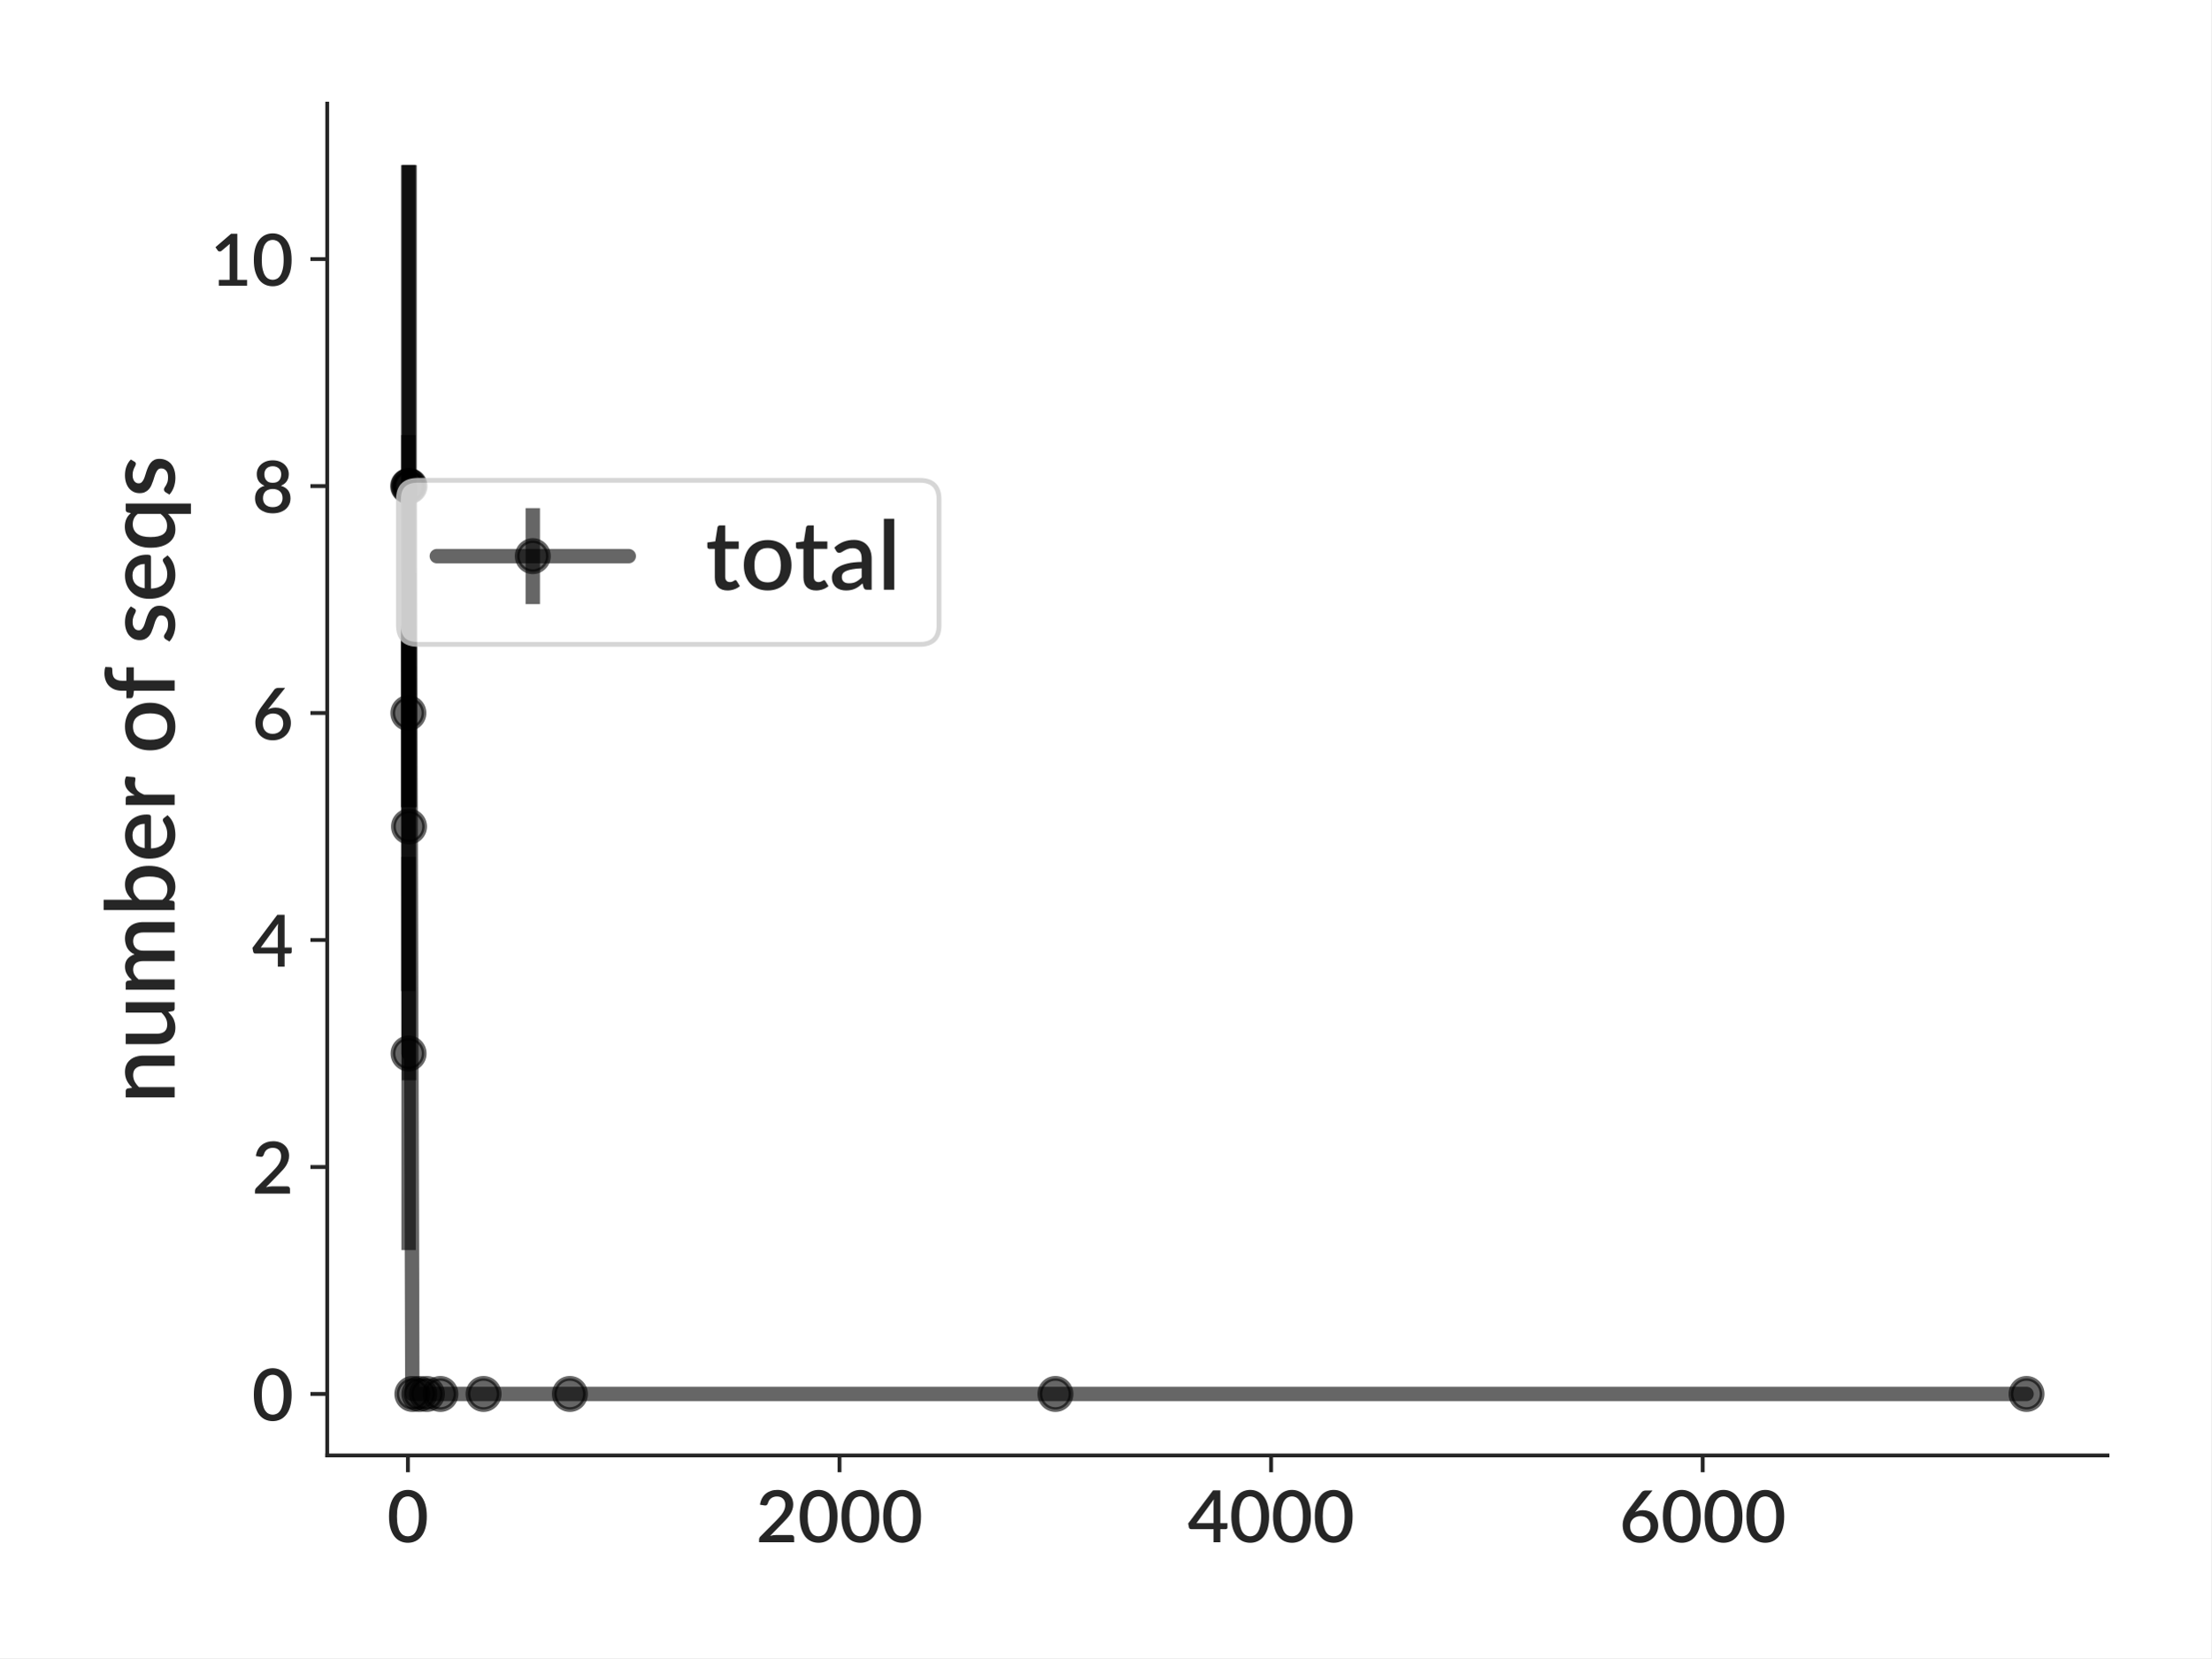
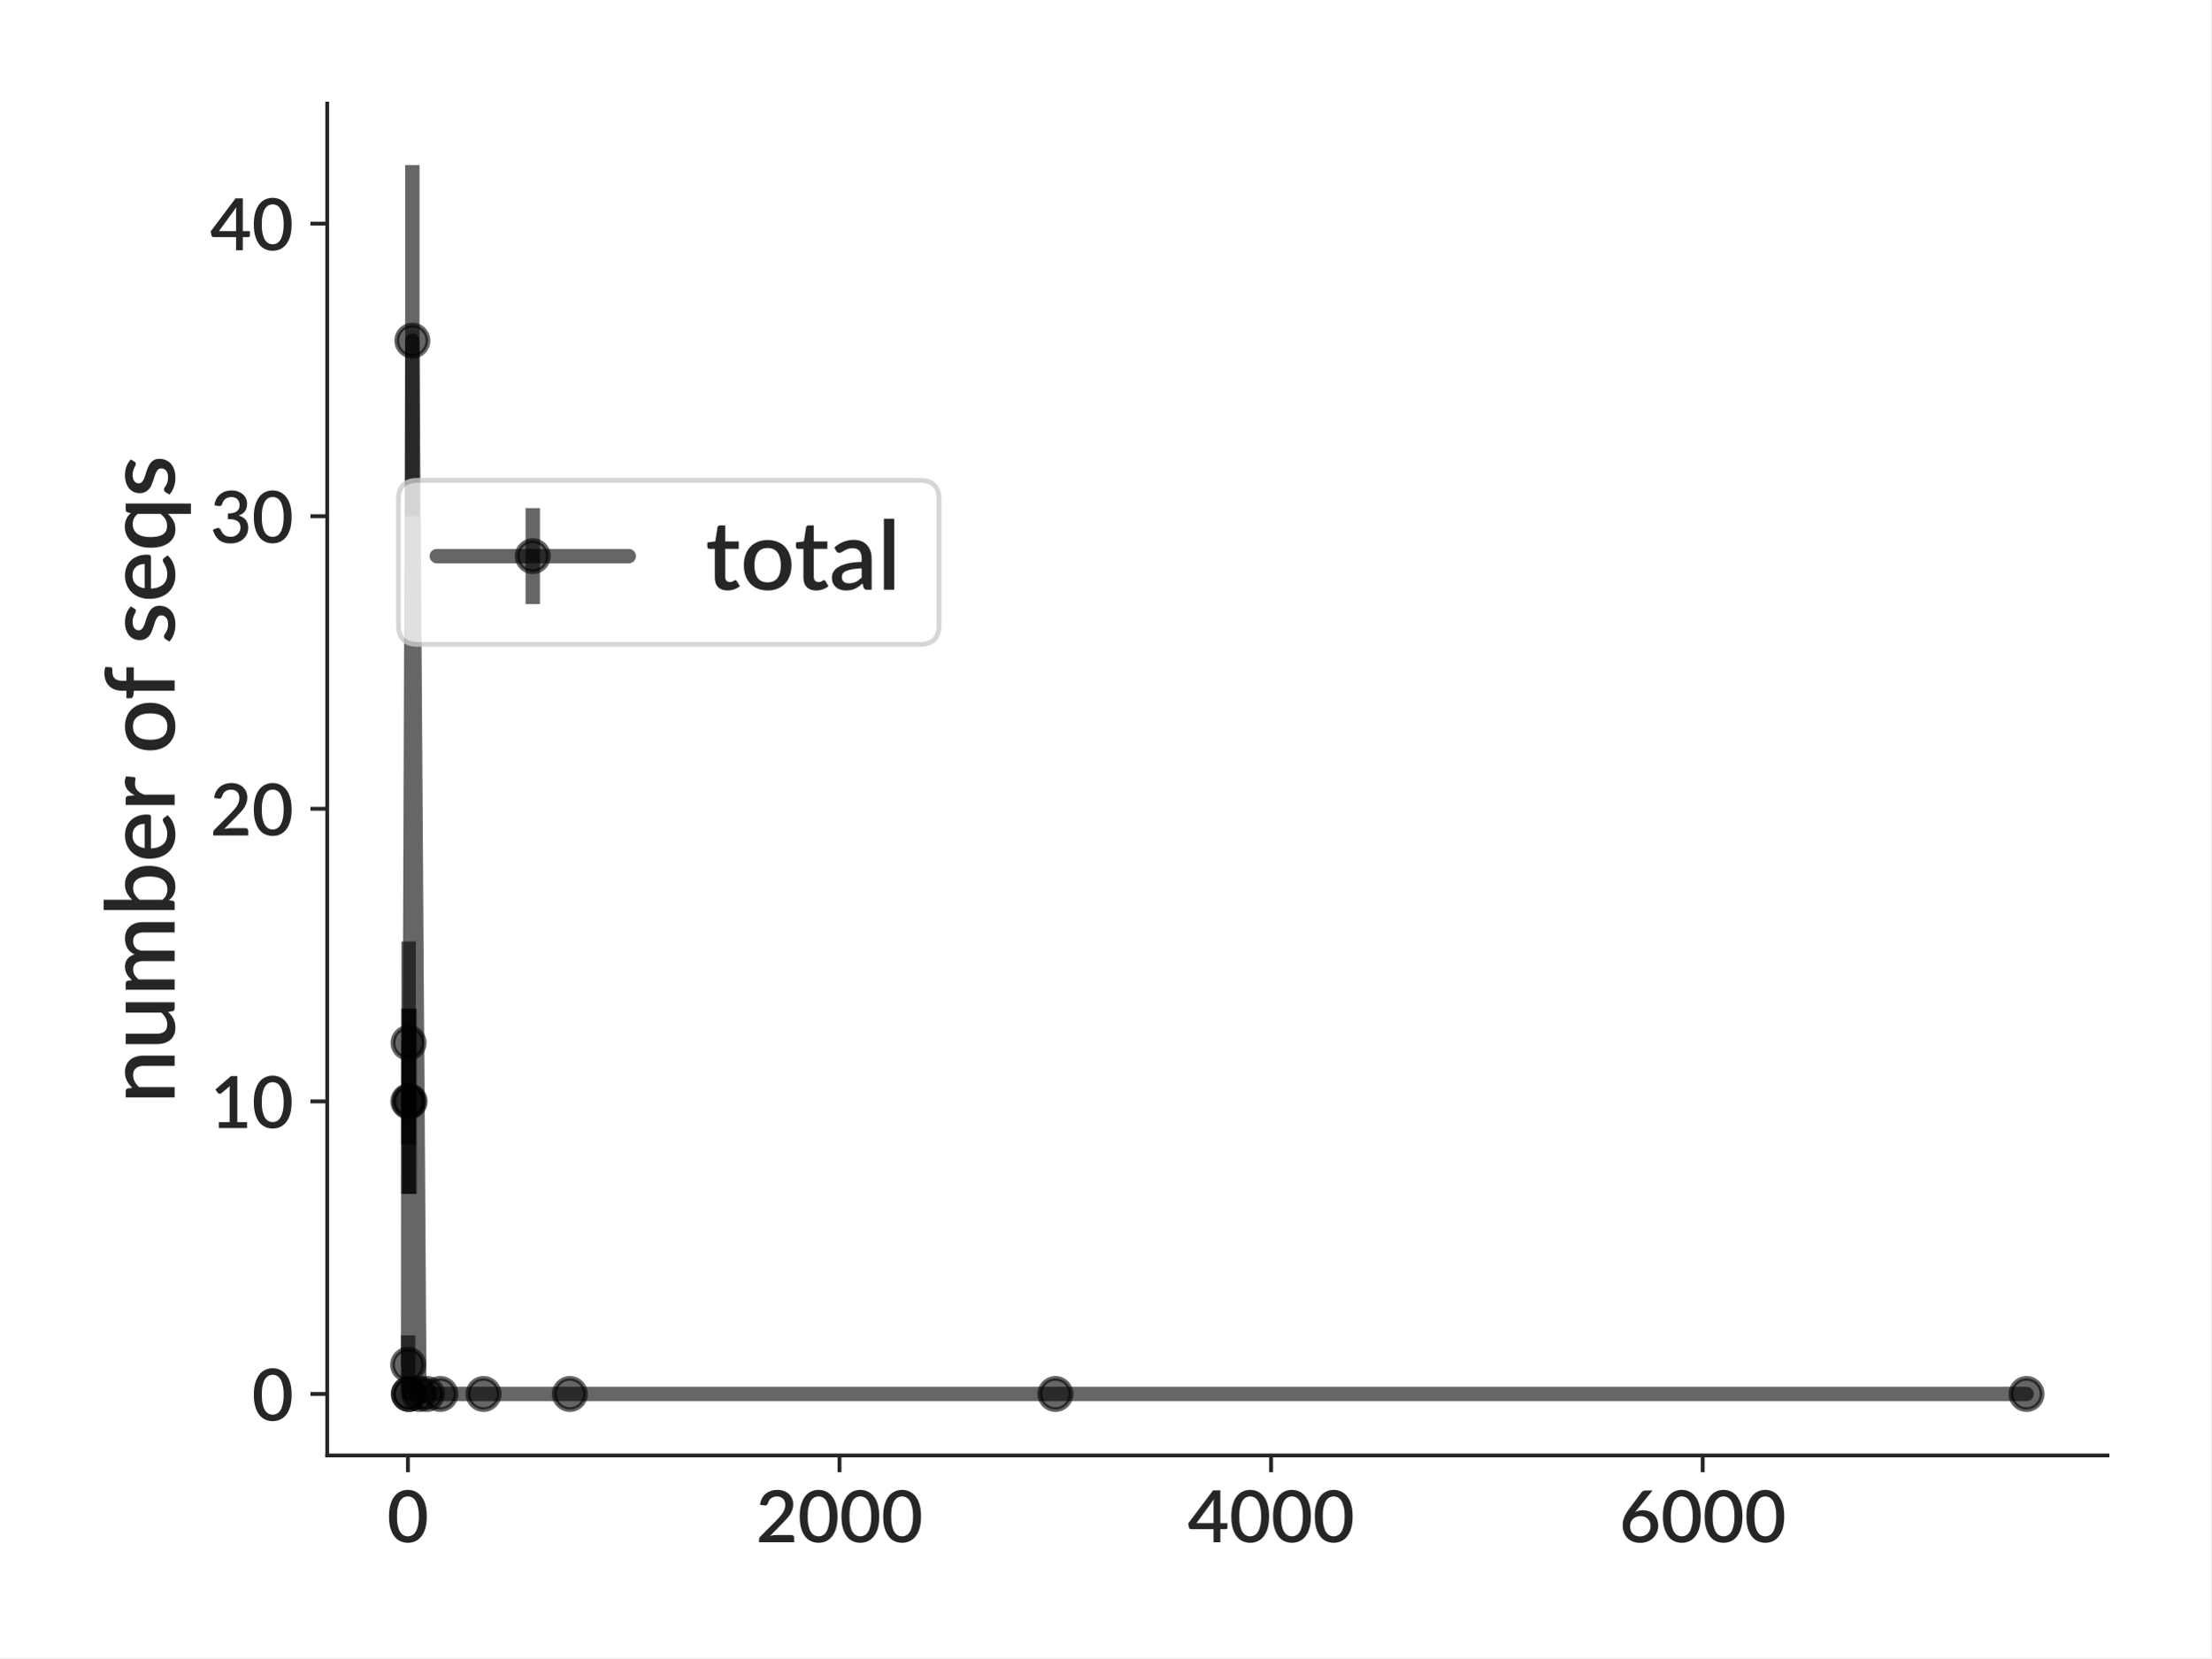
<svg xmlns="http://www.w3.org/2000/svg" xmlns:xlink="http://www.w3.org/1999/xlink" height="345.6pt" version="1.1" viewBox="0 0 460.8 345.6" width="460.8pt">
  <defs>
    <style type="text/css">*{stroke-linecap:butt;stroke-linejoin:round;}</style>
  </defs>
  <g id="figure_1">
    <g id="patch_1">
      <path d="M 0 345.6  L 460.8 345.6  L 460.8 0  L 0 0  z " style="fill:#ffffff;" />
    </g>
    <g id="axes_1">
      <g id="patch_2">
        <path d="M 68.191 303.357  L 439.2 303.357  L 439.2 21.6  L 68.191 21.6  z " style="fill:#ffffff;" />
      </g>
      <g id="matplotlib.axis_1">
        <g id="xtick_1">
          <g id="line2d_1">
            <defs>
-               <path d="M 0 0  L 0 3.5  " id="m08d448cd0a" style="stroke:#262626;stroke-width:0.8;" />
+               <path d="M 0 0  L 0 3.5  " id="md607b90443" style="stroke:#262626;stroke-width:0.8;" />
            </defs>
            <g>
-               <use style="fill:#262626;stroke:#262626;stroke-width:0.8;" x="85.01" xlink:href="#m08d448cd0a" y="303.357" />
+               <use style="fill:#262626;stroke:#262626;stroke-width:0.8;" x="85.01" xlink:href="#md607b90443" y="303.357" />
            </g>
          </g>
          <g id="text_1">
            <text style="fill:#262626;font-family:Lato;font-size:15px;font-stretch:normal;font-style:normal;font-weight:600;text-anchor:middle;" transform="rotate(-0, 85.00971, 321.457)" x="85.01" y="321.457">0</text>
          </g>
        </g>
        <g id="xtick_2">
          <g id="line2d_2">
            <g>
-               <use style="fill:#262626;stroke:#262626;stroke-width:0.8;" x="174.957" xlink:href="#m08d448cd0a" y="303.357" />
+               <use style="fill:#262626;stroke:#262626;stroke-width:0.8;" x="174.957" xlink:href="#md607b90443" y="303.357" />
            </g>
          </g>
          <g id="text_2">
            <text style="fill:#262626;font-family:Lato;font-size:15px;font-stretch:normal;font-style:normal;font-weight:600;text-anchor:middle;" transform="rotate(-0, 174.9574, 321.457)" x="174.957" y="321.457">2000</text>
          </g>
        </g>
        <g id="xtick_3">
          <g id="line2d_3">
            <g>
-               <use style="fill:#262626;stroke:#262626;stroke-width:0.8;" x="264.905" xlink:href="#m08d448cd0a" y="303.357" />
+               <use style="fill:#262626;stroke:#262626;stroke-width:0.8;" x="264.905" xlink:href="#md607b90443" y="303.357" />
            </g>
          </g>
          <g id="text_3">
            <text style="fill:#262626;font-family:Lato;font-size:15px;font-stretch:normal;font-style:normal;font-weight:600;text-anchor:middle;" transform="rotate(-0, 264.905, 321.457)" x="264.905" y="321.457">4000</text>
          </g>
        </g>
        <g id="xtick_4">
          <g id="line2d_4">
            <g>
-               <use style="fill:#262626;stroke:#262626;stroke-width:0.8;" x="354.853" xlink:href="#m08d448cd0a" y="303.357" />
+               <use style="fill:#262626;stroke:#262626;stroke-width:0.8;" x="354.853" xlink:href="#md607b90443" y="303.357" />
            </g>
          </g>
          <g id="text_4">
            <text style="fill:#262626;font-family:Lato;font-size:15px;font-stretch:normal;font-style:normal;font-weight:600;text-anchor:middle;" transform="rotate(-0, 354.8527, 321.457)" x="354.853" y="321.457">6000</text>
          </g>
        </g>
      </g>
      <g id="matplotlib.axis_2">
        <g id="ytick_1">
          <g id="line2d_5">
            <defs>
-               <path d="M 0 0  L -3.5 0  " id="m43c8a867c2" style="stroke:#262626;stroke-width:0.8;" />
+               <path d="M 0 0  L -3.5 0  " id="m719f4f8fb9" style="stroke:#262626;stroke-width:0.8;" />
            </defs>
            <g>
-               <use style="fill:#262626;stroke:#262626;stroke-width:0.8;" x="68.191" xlink:href="#m43c8a867c2" y="290.55" />
+               <use style="fill:#262626;stroke:#262626;stroke-width:0.8;" x="68.191" xlink:href="#m719f4f8fb9" y="290.55" />
            </g>
          </g>
          <g id="text_5">
            <text style="fill:#262626;font-family:Lato;font-size:15px;font-stretch:normal;font-style:normal;font-weight:600;text-anchor:end;" transform="rotate(-0, 61.19062, 296.0999)" x="61.191" y="296.1">0</text>
          </g>
        </g>
        <g id="ytick_2">
          <g id="line2d_6">
            <g>
-               <use style="fill:#262626;stroke:#262626;stroke-width:0.8;" x="68.191" xlink:href="#m43c8a867c2" y="243.241" />
+               <use style="fill:#262626;stroke:#262626;stroke-width:0.8;" x="68.191" xlink:href="#m719f4f8fb9" y="229.564" />
            </g>
          </g>
          <g id="text_6">
-             <text style="fill:#262626;font-family:Lato;font-size:15px;font-stretch:normal;font-style:normal;font-weight:600;text-anchor:end;" transform="rotate(-0, 61.19062, 248.7906)" x="61.191" y="248.791">2</text>
+             <text style="fill:#262626;font-family:Lato;font-size:15px;font-stretch:normal;font-style:normal;font-weight:600;text-anchor:end;" transform="rotate(-0, 61.19062, 235.1135)" x="61.191" y="235.114">10</text>
          </g>
        </g>
        <g id="ytick_3">
          <g id="line2d_7">
            <g>
-               <use style="fill:#262626;stroke:#262626;stroke-width:0.8;" x="68.191" xlink:href="#m43c8a867c2" y="195.931" />
+               <use style="fill:#262626;stroke:#262626;stroke-width:0.8;" x="68.191" xlink:href="#m719f4f8fb9" y="168.577" />
            </g>
          </g>
          <g id="text_7">
-             <text style="fill:#262626;font-family:Lato;font-size:15px;font-stretch:normal;font-style:normal;font-weight:600;text-anchor:end;" transform="rotate(-0, 61.19062, 201.4813)" x="61.191" y="201.481">4</text>
+             <text style="fill:#262626;font-family:Lato;font-size:15px;font-stretch:normal;font-style:normal;font-weight:600;text-anchor:end;" transform="rotate(-0, 61.19062, 174.1272)" x="61.191" y="174.127">20</text>
          </g>
        </g>
        <g id="ytick_4">
          <g id="line2d_8">
            <g>
-               <use style="fill:#262626;stroke:#262626;stroke-width:0.8;" x="68.191" xlink:href="#m43c8a867c2" y="148.622" />
+               <use style="fill:#262626;stroke:#262626;stroke-width:0.8;" x="68.191" xlink:href="#m719f4f8fb9" y="107.591" />
            </g>
          </g>
          <g id="text_8">
-             <text style="fill:#262626;font-family:Lato;font-size:15px;font-stretch:normal;font-style:normal;font-weight:600;text-anchor:end;" transform="rotate(-0, 61.19062, 154.1719)" x="61.191" y="154.172">6</text>
+             <text style="fill:#262626;font-family:Lato;font-size:15px;font-stretch:normal;font-style:normal;font-weight:600;text-anchor:end;" transform="rotate(-0, 61.19062, 113.1408)" x="61.191" y="113.141">30</text>
          </g>
        </g>
        <g id="ytick_5">
          <g id="line2d_9">
            <g>
-               <use style="fill:#262626;stroke:#262626;stroke-width:0.8;" x="68.191" xlink:href="#m43c8a867c2" y="101.313" />
+               <use style="fill:#262626;stroke:#262626;stroke-width:0.8;" x="68.191" xlink:href="#m719f4f8fb9" y="46.604" />
            </g>
          </g>
          <g id="text_9">
-             <text style="fill:#262626;font-family:Lato;font-size:15px;font-stretch:normal;font-style:normal;font-weight:600;text-anchor:end;" transform="rotate(-0, 61.19062, 106.8626)" x="61.191" y="106.863">8</text>
+             <text style="fill:#262626;font-family:Lato;font-size:15px;font-stretch:normal;font-style:normal;font-weight:600;text-anchor:end;" transform="rotate(-0, 61.19062, 52.15441)" x="61.191" y="52.154">40</text>
          </g>
        </g>
-         <g id="ytick_6">
-           <g id="line2d_10">
-             <g>
-               <use style="fill:#262626;stroke:#262626;stroke-width:0.8;" x="68.191" xlink:href="#m43c8a867c2" y="54.003" />
-             </g>
-           </g>
-           <g id="text_10">
-             <text style="fill:#262626;font-family:Lato;font-size:15px;font-stretch:normal;font-style:normal;font-weight:600;text-anchor:end;" transform="rotate(-0, 61.19062, 59.5533)" x="61.191" y="59.553">10</text>
-           </g>
-         </g>
-         <g id="text_11">
+         <g id="text_10">
          <text style="fill:#262626;font-family:Lato;font-size:20px;font-stretch:normal;font-style:normal;font-weight:600;text-anchor:middle;" transform="rotate(-90, 36.4, 162.4785)" x="36.4" y="162.479">number of seqs</text>
        </g>
      </g>
      <g id="LineCollection_1">
-         <path clip-path="url(#p49e5faa2af)" d="M 85.055 168.218  L 85.055 34.407  " style="fill:none;stroke:#000000;stroke-opacity:0.6;stroke-width:3;" />
-         <path clip-path="url(#p49e5faa2af)" d="M 85.1 206.564  L 85.1 90.68  " style="fill:none;stroke:#000000;stroke-opacity:0.6;stroke-width:3;" />
-         <path clip-path="url(#p49e5faa2af)" d="M 85.145 260.557  L 85.145 178.615  " style="fill:none;stroke:#000000;stroke-opacity:0.6;stroke-width:3;" />
-         <path clip-path="url(#p49e5faa2af)" d="M 85.19 168.218  L 85.19 34.407  " style="fill:none;stroke:#000000;stroke-opacity:0.6;stroke-width:3;" />
-         <path clip-path="url(#p49e5faa2af)" d="M 85.235 225.17  L 85.235 119.383  " style="fill:none;stroke:#000000;stroke-opacity:0.6;stroke-width:3;" />
-         <path clip-path="url(#p49e5faa2af)" d="M 85.37 168.218  L 85.37 34.407  " style="fill:none;stroke:#000000;stroke-opacity:0.6;stroke-width:3;" />
-         <path clip-path="url(#p49e5faa2af)" d="M 85.932 290.55  L 85.932 290.55  " style="fill:none;stroke:#000000;stroke-opacity:0.6;stroke-width:3;" />
-         <path clip-path="url(#p49e5faa2af)" d="M 87.393 290.55  L 87.393 290.55  " style="fill:none;stroke:#000000;stroke-opacity:0.6;stroke-width:3;" />
-         <path clip-path="url(#p49e5faa2af)" d="M 88.967 290.55  L 88.967 290.55  " style="fill:none;stroke:#000000;stroke-opacity:0.6;stroke-width:3;" />
-         <path clip-path="url(#p49e5faa2af)" d="M 91.778 290.55  L 91.778 290.55  " style="fill:none;stroke:#000000;stroke-opacity:0.6;stroke-width:3;" />
-         <path clip-path="url(#p49e5faa2af)" d="M 100.773 290.55  L 100.773 290.55  " style="fill:none;stroke:#000000;stroke-opacity:0.6;stroke-width:3;" />
-         <path clip-path="url(#p49e5faa2af)" d="M 118.763 290.55  L 118.763 290.55  " style="fill:none;stroke:#000000;stroke-opacity:0.6;stroke-width:3;" />
-         <path clip-path="url(#p49e5faa2af)" d="M 219.954 290.55  L 219.954 290.55  " style="fill:none;stroke:#000000;stroke-opacity:0.6;stroke-width:3;" />
-         <path clip-path="url(#p49e5faa2af)" d="M 422.336 290.55  L 422.336 290.55  " style="fill:none;stroke:#000000;stroke-opacity:0.6;stroke-width:3;" />
+         <path clip-path="url(#p103df1e510)" d="M 85.055 290.55  L 85.055 278.353  " style="fill:none;stroke:#000000;stroke-opacity:0.6;stroke-width:3;" />
+         <path clip-path="url(#p103df1e510)" d="M 85.1 248.849  L 85.1 210.278  " style="fill:none;stroke:#000000;stroke-opacity:0.6;stroke-width:3;" />
+         <path clip-path="url(#p103df1e510)" d="M 85.145 238.493  L 85.145 196.24  " style="fill:none;stroke:#000000;stroke-opacity:0.6;stroke-width:3;" />
+         <path clip-path="url(#p103df1e510)" d="M 85.19 290.55  L 85.19 290.55  " style="fill:none;stroke:#000000;stroke-opacity:0.6;stroke-width:3;" />
+         <path clip-path="url(#p103df1e510)" d="M 85.235 290.55  L 85.235 290.55  " style="fill:none;stroke:#000000;stroke-opacity:0.6;stroke-width:3;" />
+         <path clip-path="url(#p103df1e510)" d="M 85.37 248.849  L 85.37 210.278  " style="fill:none;stroke:#000000;stroke-opacity:0.6;stroke-width:3;" />
+         <path clip-path="url(#p103df1e510)" d="M 85.932 107.591  L 85.932 34.407  " style="fill:none;stroke:#000000;stroke-opacity:0.6;stroke-width:3;" />
+         <path clip-path="url(#p103df1e510)" d="M 87.393 290.55  L 87.393 290.55  " style="fill:none;stroke:#000000;stroke-opacity:0.6;stroke-width:3;" />
+         <path clip-path="url(#p103df1e510)" d="M 88.967 290.55  L 88.967 290.55  " style="fill:none;stroke:#000000;stroke-opacity:0.6;stroke-width:3;" />
+         <path clip-path="url(#p103df1e510)" d="M 91.778 290.55  L 91.778 290.55  " style="fill:none;stroke:#000000;stroke-opacity:0.6;stroke-width:3;" />
+         <path clip-path="url(#p103df1e510)" d="M 100.773 290.55  L 100.773 290.55  " style="fill:none;stroke:#000000;stroke-opacity:0.6;stroke-width:3;" />
+         <path clip-path="url(#p103df1e510)" d="M 118.763 290.55  L 118.763 290.55  " style="fill:none;stroke:#000000;stroke-opacity:0.6;stroke-width:3;" />
+         <path clip-path="url(#p103df1e510)" d="M 219.954 290.55  L 219.954 290.55  " style="fill:none;stroke:#000000;stroke-opacity:0.6;stroke-width:3;" />
+         <path clip-path="url(#p103df1e510)" d="M 422.336 290.55  L 422.336 290.55  " style="fill:none;stroke:#000000;stroke-opacity:0.6;stroke-width:3;" />
      </g>
-       <g id="line2d_11">
-         <path clip-path="url(#p49e5faa2af)" d="M 85.055 101.313  L 85.1 148.622  L 85.145 219.586  L 85.19 101.313  L 85.235 172.277  L 85.37 101.313  L 85.932 290.55  L 87.393 290.55  L 88.967 290.55  L 91.778 290.55  L 100.773 290.55  L 118.763 290.55  L 219.954 290.55  L 422.336 290.55  " style="fill:none;stroke:#000000;stroke-linecap:round;stroke-opacity:0.6;stroke-width:3;" />
+       <g id="line2d_10">
+         <path clip-path="url(#p103df1e510)" d="M 85.055 284.451  L 85.1 229.564  L 85.145 217.366  L 85.19 290.55  L 85.235 290.55  L 85.37 229.564  L 85.932 70.999  L 87.393 290.55  L 88.967 290.55  L 91.778 290.55  L 100.773 290.55  L 118.763 290.55  L 219.954 290.55  L 422.336 290.55  " style="fill:none;stroke:#000000;stroke-linecap:round;stroke-opacity:0.6;stroke-width:3;" />
        <defs>
-           <path d="M 0 3.25  C 0.862 3.25 1.689 2.908 2.298 2.298  C 2.908 1.689 3.25 0.862 3.25 0  C 3.25 -0.862 2.908 -1.689 2.298 -2.298  C 1.689 -2.908 0.862 -3.25 0 -3.25  C -0.862 -3.25 -1.689 -2.908 -2.298 -2.298  C -2.908 -1.689 -3.25 -0.862 -3.25 0  C -3.25 0.862 -2.908 1.689 -2.298 2.298  C -1.689 2.908 -0.862 3.25 0 3.25  z " id="mb533ea7388" style="stroke:#000000;stroke-opacity:0.6;" />
+           <path d="M 0 3.25  C 0.862 3.25 1.689 2.908 2.298 2.298  C 2.908 1.689 3.25 0.862 3.25 0  C 3.25 -0.862 2.908 -1.689 2.298 -2.298  C 1.689 -2.908 0.862 -3.25 0 -3.25  C -0.862 -3.25 -1.689 -2.908 -2.298 -2.298  C -2.908 -1.689 -3.25 -0.862 -3.25 0  C -3.25 0.862 -2.908 1.689 -2.298 2.298  C -1.689 2.908 -0.862 3.25 0 3.25  z " id="m8cb7259748" style="stroke:#000000;stroke-opacity:0.6;" />
        </defs>
-         <g clip-path="url(#p49e5faa2af)">
-           <use style="fill-opacity:0.6;stroke:#000000;stroke-opacity:0.6;" x="85.055" xlink:href="#mb533ea7388" y="101.313" />
-           <use style="fill-opacity:0.6;stroke:#000000;stroke-opacity:0.6;" x="85.1" xlink:href="#mb533ea7388" y="148.622" />
-           <use style="fill-opacity:0.6;stroke:#000000;stroke-opacity:0.6;" x="85.145" xlink:href="#mb533ea7388" y="219.586" />
-           <use style="fill-opacity:0.6;stroke:#000000;stroke-opacity:0.6;" x="85.19" xlink:href="#mb533ea7388" y="101.313" />
-           <use style="fill-opacity:0.6;stroke:#000000;stroke-opacity:0.6;" x="85.235" xlink:href="#mb533ea7388" y="172.277" />
-           <use style="fill-opacity:0.6;stroke:#000000;stroke-opacity:0.6;" x="85.37" xlink:href="#mb533ea7388" y="101.313" />
-           <use style="fill-opacity:0.6;stroke:#000000;stroke-opacity:0.6;" x="85.932" xlink:href="#mb533ea7388" y="290.55" />
-           <use style="fill-opacity:0.6;stroke:#000000;stroke-opacity:0.6;" x="87.393" xlink:href="#mb533ea7388" y="290.55" />
-           <use style="fill-opacity:0.6;stroke:#000000;stroke-opacity:0.6;" x="88.967" xlink:href="#mb533ea7388" y="290.55" />
-           <use style="fill-opacity:0.6;stroke:#000000;stroke-opacity:0.6;" x="91.778" xlink:href="#mb533ea7388" y="290.55" />
-           <use style="fill-opacity:0.6;stroke:#000000;stroke-opacity:0.6;" x="100.773" xlink:href="#mb533ea7388" y="290.55" />
-           <use style="fill-opacity:0.6;stroke:#000000;stroke-opacity:0.6;" x="118.763" xlink:href="#mb533ea7388" y="290.55" />
-           <use style="fill-opacity:0.6;stroke:#000000;stroke-opacity:0.6;" x="219.954" xlink:href="#mb533ea7388" y="290.55" />
-           <use style="fill-opacity:0.6;stroke:#000000;stroke-opacity:0.6;" x="422.336" xlink:href="#mb533ea7388" y="290.55" />
+         <g clip-path="url(#p103df1e510)">
+           <use style="fill-opacity:0.6;stroke:#000000;stroke-opacity:0.6;" x="85.055" xlink:href="#m8cb7259748" y="284.451" />
+           <use style="fill-opacity:0.6;stroke:#000000;stroke-opacity:0.6;" x="85.1" xlink:href="#m8cb7259748" y="229.564" />
+           <use style="fill-opacity:0.6;stroke:#000000;stroke-opacity:0.6;" x="85.145" xlink:href="#m8cb7259748" y="217.366" />
+           <use style="fill-opacity:0.6;stroke:#000000;stroke-opacity:0.6;" x="85.19" xlink:href="#m8cb7259748" y="290.55" />
+           <use style="fill-opacity:0.6;stroke:#000000;stroke-opacity:0.6;" x="85.235" xlink:href="#m8cb7259748" y="290.55" />
+           <use style="fill-opacity:0.6;stroke:#000000;stroke-opacity:0.6;" x="85.37" xlink:href="#m8cb7259748" y="229.564" />
+           <use style="fill-opacity:0.6;stroke:#000000;stroke-opacity:0.6;" x="85.932" xlink:href="#m8cb7259748" y="70.999" />
+           <use style="fill-opacity:0.6;stroke:#000000;stroke-opacity:0.6;" x="87.393" xlink:href="#m8cb7259748" y="290.55" />
+           <use style="fill-opacity:0.6;stroke:#000000;stroke-opacity:0.6;" x="88.967" xlink:href="#m8cb7259748" y="290.55" />
+           <use style="fill-opacity:0.6;stroke:#000000;stroke-opacity:0.6;" x="91.778" xlink:href="#m8cb7259748" y="290.55" />
+           <use style="fill-opacity:0.6;stroke:#000000;stroke-opacity:0.6;" x="100.773" xlink:href="#m8cb7259748" y="290.55" />
+           <use style="fill-opacity:0.6;stroke:#000000;stroke-opacity:0.6;" x="118.763" xlink:href="#m8cb7259748" y="290.55" />
+           <use style="fill-opacity:0.6;stroke:#000000;stroke-opacity:0.6;" x="219.954" xlink:href="#m8cb7259748" y="290.55" />
+           <use style="fill-opacity:0.6;stroke:#000000;stroke-opacity:0.6;" x="422.336" xlink:href="#m8cb7259748" y="290.55" />
        </g>
      </g>
      <g id="patch_3">
        <path d="M 68.191 303.357  L 68.191 21.6  " style="fill:none;stroke:#262626;stroke-linecap:square;stroke-linejoin:miter;stroke-width:0.8;" />
      </g>
      <g id="patch_4">
        <path d="M 68.191 303.357  L 439.2 303.357  " style="fill:none;stroke:#262626;stroke-linecap:square;stroke-linejoin:miter;stroke-width:0.8;" />
      </g>
      <g id="legend_1">
        <g id="patch_5">
          <path d="M 87.031 134.303  L 191.694 134.303  Q 195.694 134.303 195.694 130.303  L 195.694 104.112  Q 195.694 100.112 191.694 100.112  L 87.031 100.112  Q 83.031 100.112 83.031 104.112  L 83.031 130.303  Q 83.031 134.303 87.031 134.303  z " style="fill:#ffffff;opacity:0.8;stroke:#cccccc;stroke-linejoin:miter;" />
        </g>
        <g id="LineCollection_2">
          <path d="M 111.031 125.912  L 111.031 105.912  " style="fill:none;stroke:#000000;stroke-opacity:0.6;stroke-width:3;" />
        </g>
-         <g id="line2d_12">
+         <g id="line2d_11">
          <path d="M 91.031 115.912  L 131.031 115.912  " style="fill:none;stroke:#000000;stroke-linecap:round;stroke-opacity:0.6;stroke-width:3;" />
        </g>
-         <g id="line2d_13">
+         <g id="line2d_12">
          <g>
-             <use style="fill-opacity:0.6;stroke:#000000;stroke-opacity:0.6;" x="111.031" xlink:href="#mb533ea7388" y="115.912" />
+             <use style="fill-opacity:0.6;stroke:#000000;stroke-opacity:0.6;" x="111.031" xlink:href="#m8cb7259748" y="115.912" />
          </g>
        </g>
-         <g id="text_12">
+         <g id="text_11">
          <text style="fill:#262626;font-family:Lato;font-size:20px;font-stretch:normal;font-style:normal;font-weight:600;text-anchor:start;" transform="rotate(-0, 147.031, 122.9122)" x="147.031" y="122.912">total</text>
        </g>
      </g>
    </g>
  </g>
  <defs>
-     <clipPath id="p49e5faa2af">
+     <clipPath id="p103df1e510">
      <rect height="281.757" width="371.009" x="68.191" y="21.6" />
    </clipPath>
  </defs>
</svg>
